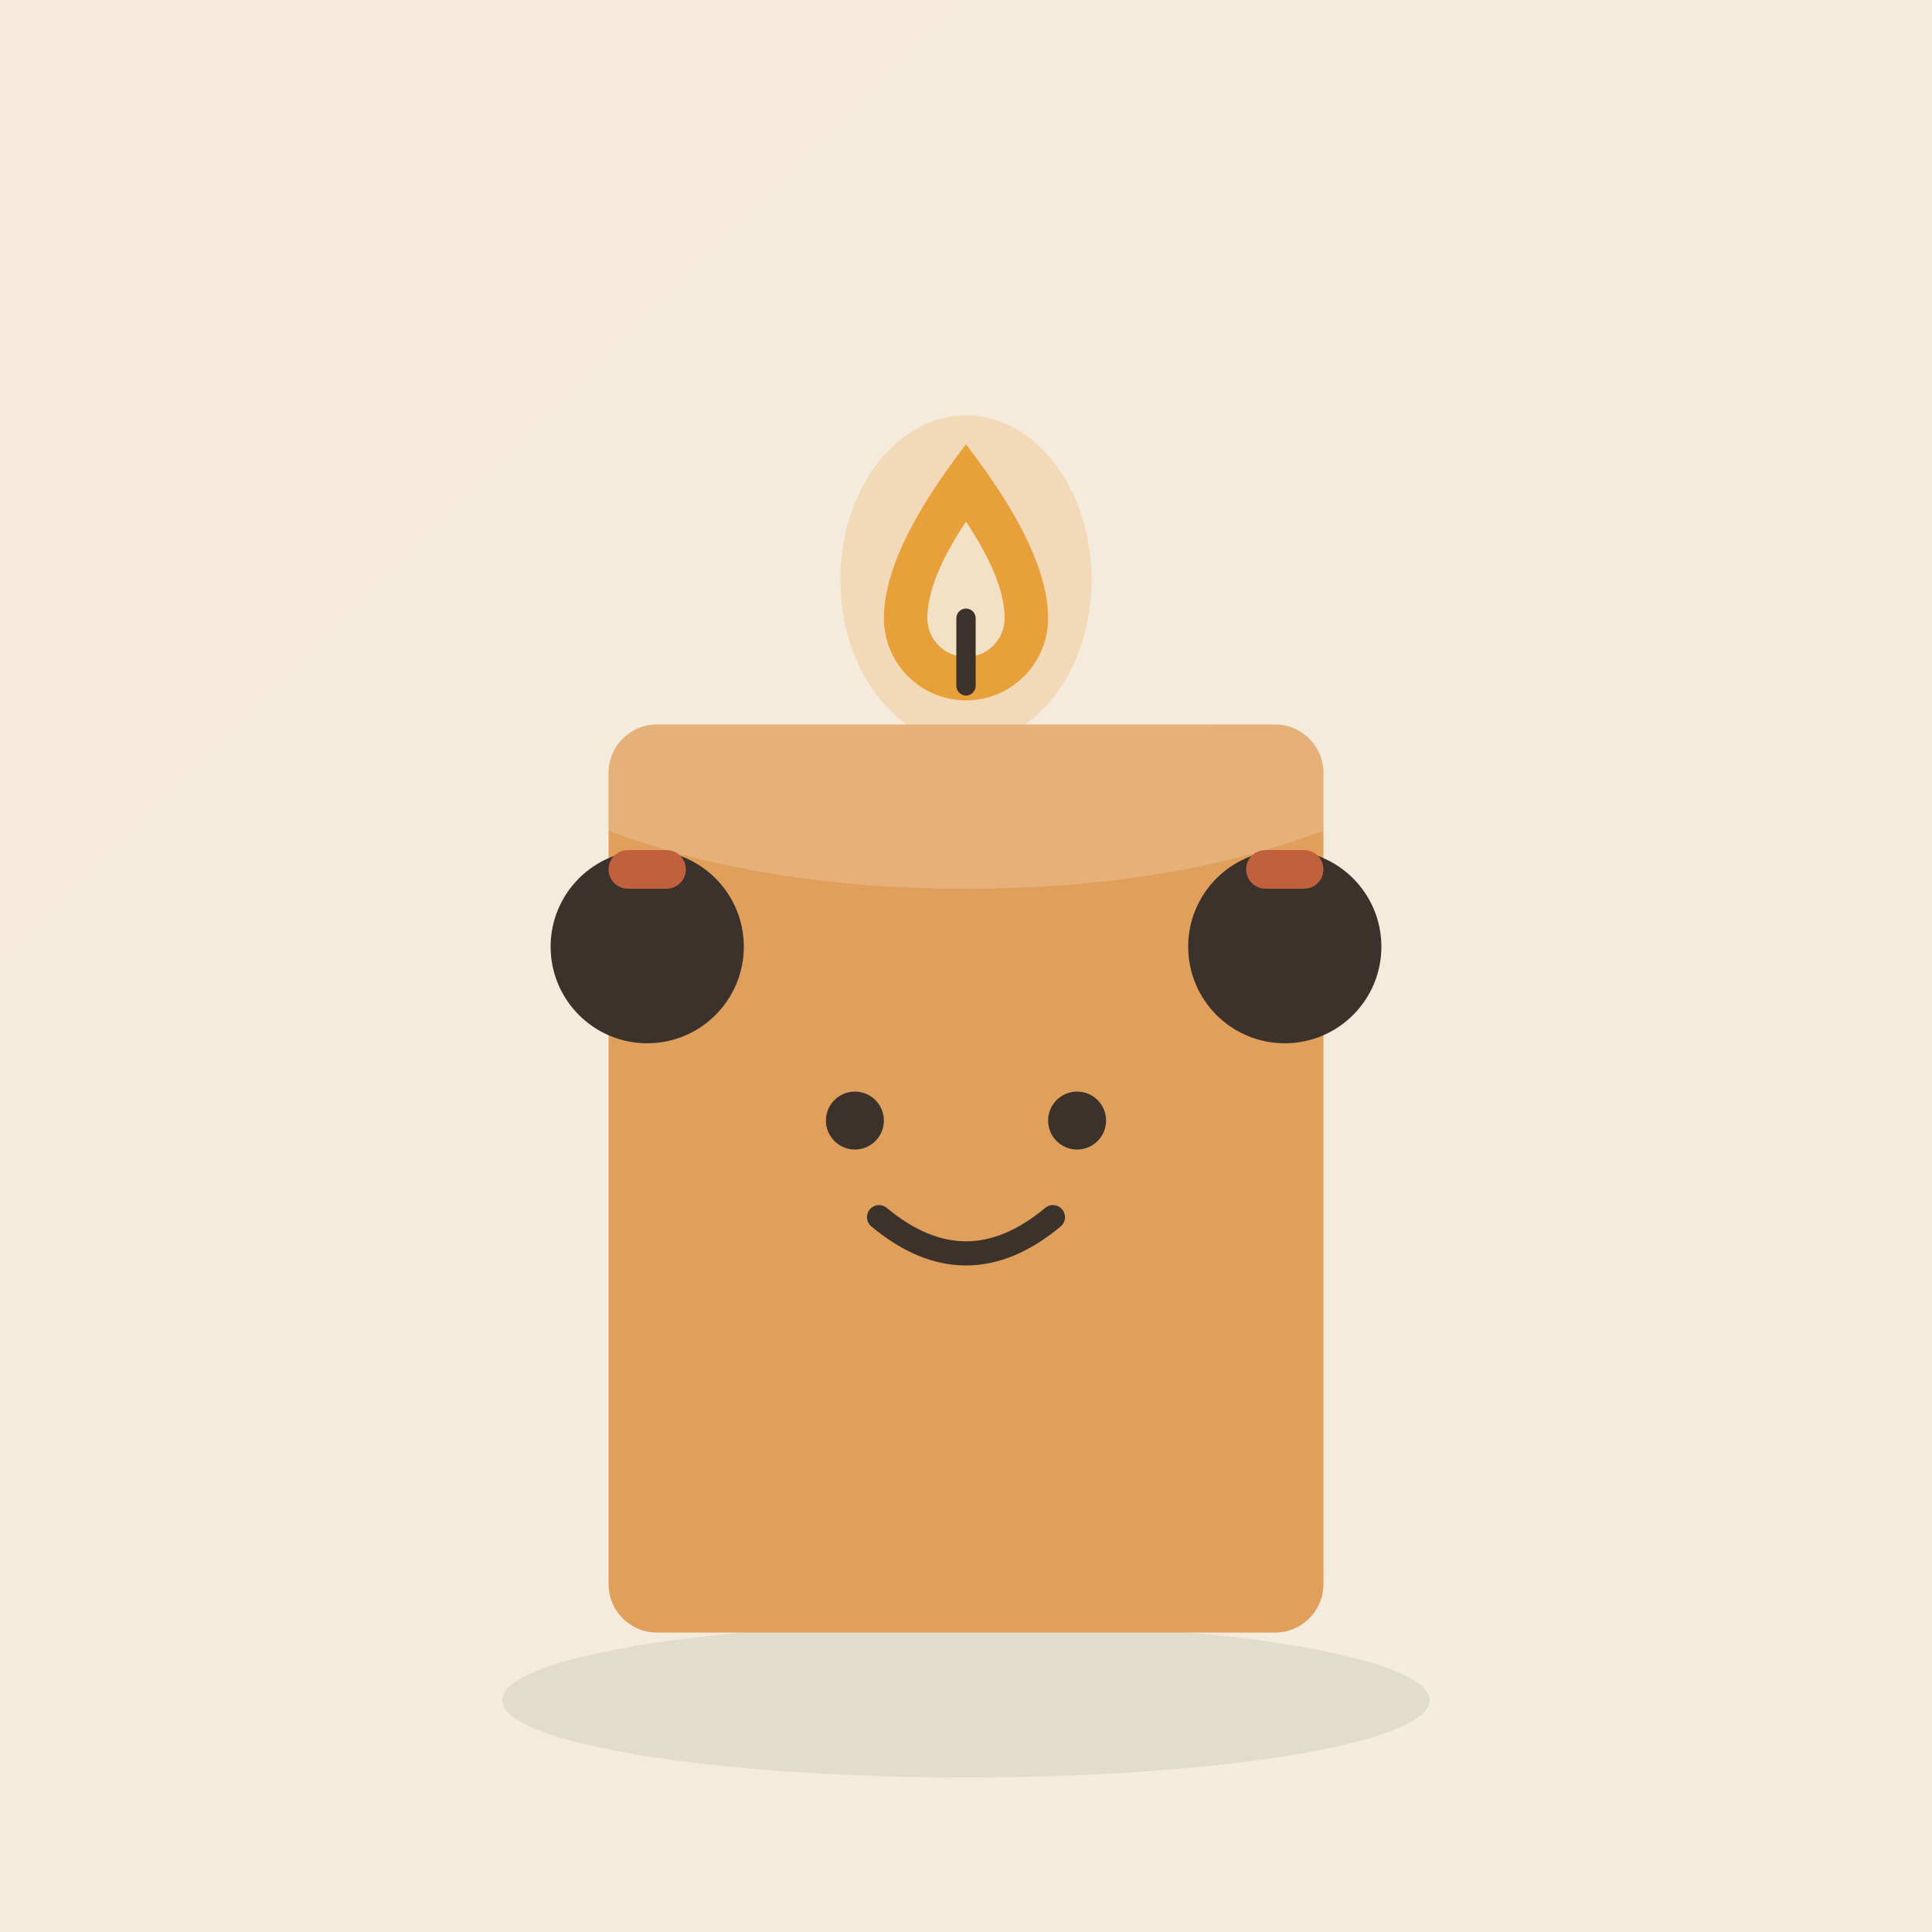
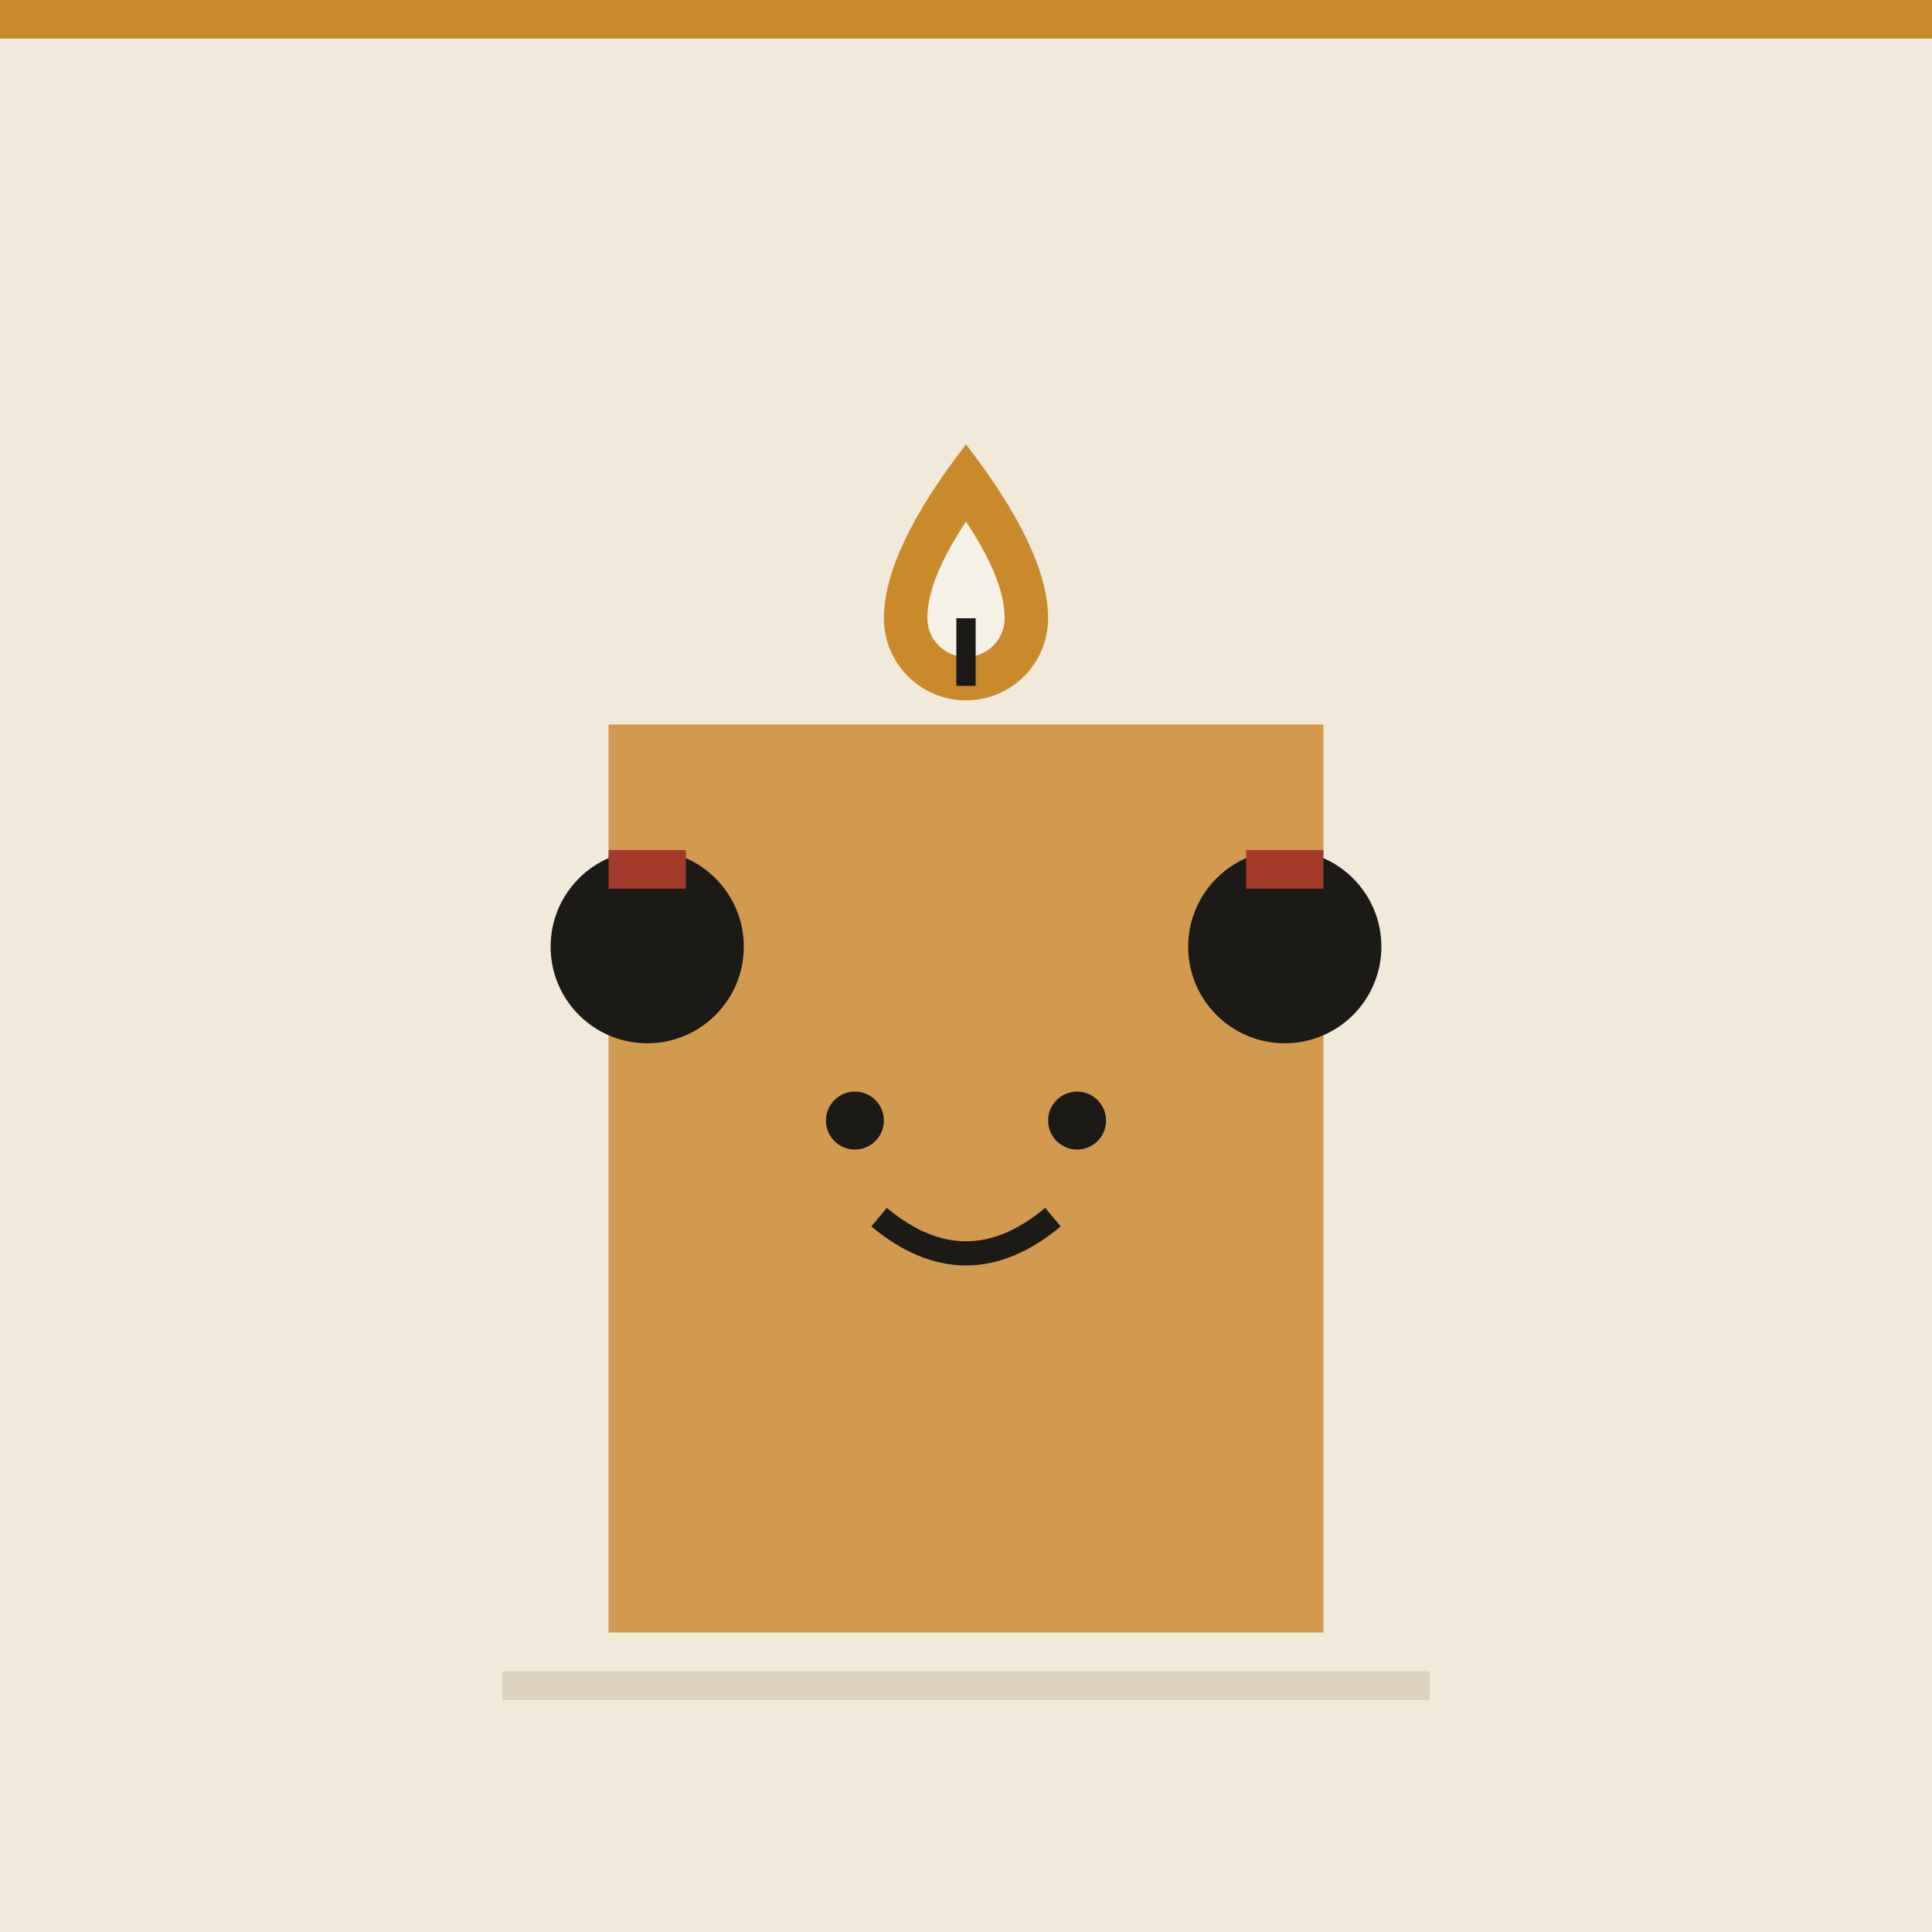
- <svg xmlns="http://www.w3.org/2000/svg" viewBox="0 0 400 400" role="img" aria-label="little-terror placeholder illustration">
-   <defs>
-     <linearGradient id="bg-little-terror" x1="0" y1="0" x2="1" y2="1">
-       <stop offset="0" stop-color="#F5EADB" />
-       <stop offset="1" stop-color="#F4ECDD" />
-     </linearGradient>
-   </defs>
-   <rect width="400" height="400" fill="url(#bg-little-terror)" />
-   <ellipse cx="200" cy="352" rx="96" ry="16" fill="#8B9A7B" opacity=".18" />
-   <g>
-     <ellipse cx="200" cy="120" rx="26" ry="34" fill="#E8A13A" opacity=".22" />
-     <path d="M200 92 q17 22 17 36 a17 17 0 0 1 -34 0 q0 -14 17 -36 Z" fill="#E8A13A" />
-     <path d="M200 108 q8 12 8 20 a8 8 0 0 1 -16 0 q0 -8 8 -20 Z" fill="#F4ECDD" opacity=".85" />
-   </g>
-   <path d="M200 128 v14" stroke="#3B322C" stroke-width="4" stroke-linecap="round" />
-   <path d="M136 150 h128 a10 10 0 0 1 10 10 v168 a10 10 0 0 1 -10 10 h-128              a10 10 0 0 1 -10 -10 v-168 a10 10 0 0 1 10 -10 Z" fill="#E0A05C" />
-   <path d="M136 150 h128 a10 10 0 0 1 10 10 v12 q-32 12 -74 12 t-74 -12 v-12              a10 10 0 0 1 10 -10 Z" fill="#fff" opacity=".18" />
-   <g fill="#3B322C">
+ <svg xmlns="http://www.w3.org/2000/svg" viewBox="0 0 400 400" role="img" aria-label="little-terror">
+   <rect width="400" height="400" fill="#F1EADB" />
+   <rect x="0" y="0" width="400" height="8" fill="#C98A2B" />
+   <rect x="104" y="346" width="192" height="6" fill="#DCD2BE" />
+   <path d="M200 92 q17 22 17 36 a17 17 0 0 1 -34 0 q0 -14 17 -36 Z" fill="#C98A2B" />
+   <path d="M200 108 q8 12 8 20 a8 8 0 0 1 -16 0 q0 -8 8 -20 Z" fill="#F6F1E7" />
+   <path d="M200 128 v14" stroke="#1C1A17" stroke-width="4" />
+   <rect x="126" y="150" width="148" height="188" fill="#D19A4E" />
+   <g fill="#1C1A17">
    <circle cx="177" cy="232" r="6" />
    <circle cx="223" cy="232" r="6" />
  </g>
-   <path d="M182 252 q18 15 36 0" stroke="#3B322C" stroke-width="5" fill="none" stroke-linecap="round" />
-   <g fill="#3B322C">
-     <circle cx="134" cy="196" r="20" />
-     <circle cx="266" cy="196" r="20" />
-     <rect x="126" y="176" width="16" height="8" rx="4" fill="#C0603D" />
-     <rect x="258" y="176" width="16" height="8" rx="4" fill="#C0603D" />
+   <path d="M182 252 q18 15 36 0" stroke="#1C1A17" stroke-width="5" fill="none" />
+   <g>
+     <circle cx="134" cy="196" r="20" fill="#1C1A17" />
+     <circle cx="266" cy="196" r="20" fill="#1C1A17" />
+     <rect x="126" y="176" width="16" height="8" fill="#A33A2B" />
+     <rect x="258" y="176" width="16" height="8" fill="#A33A2B" />
  </g>
</svg>
